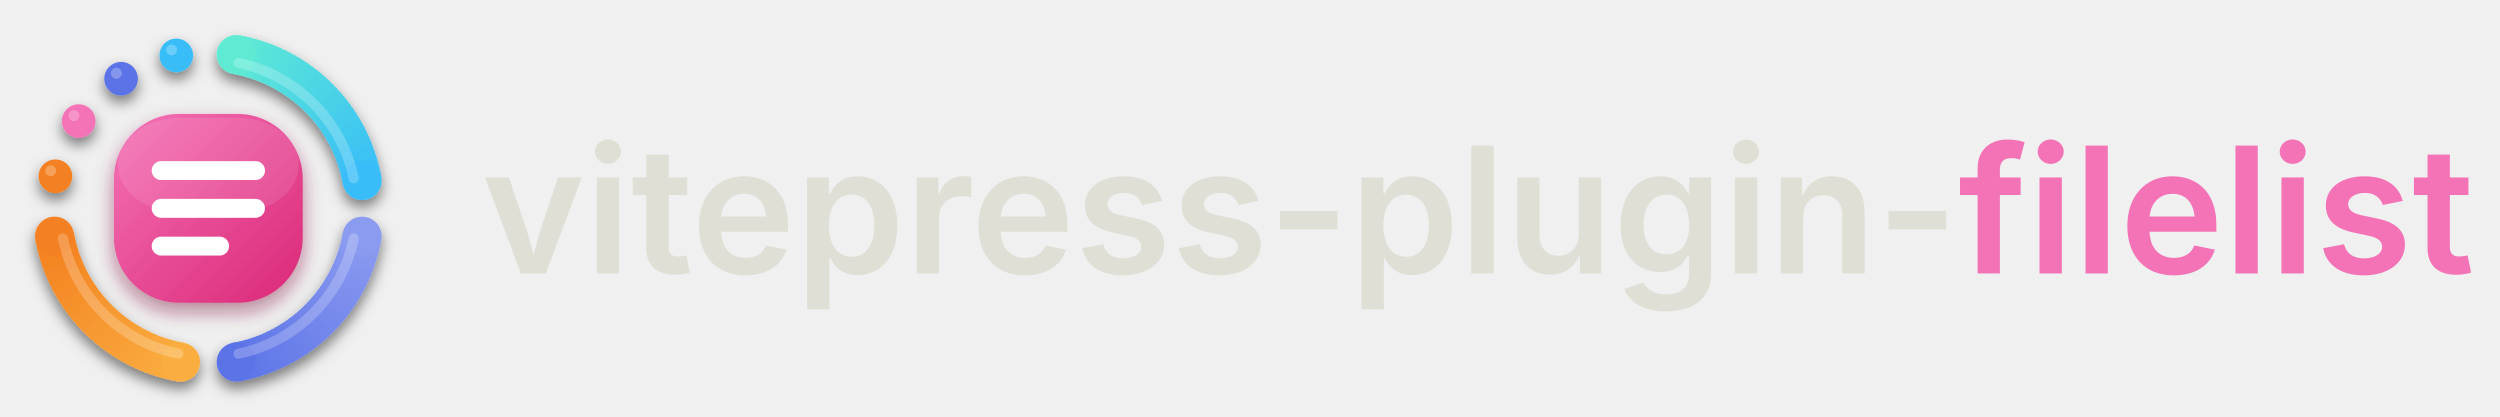
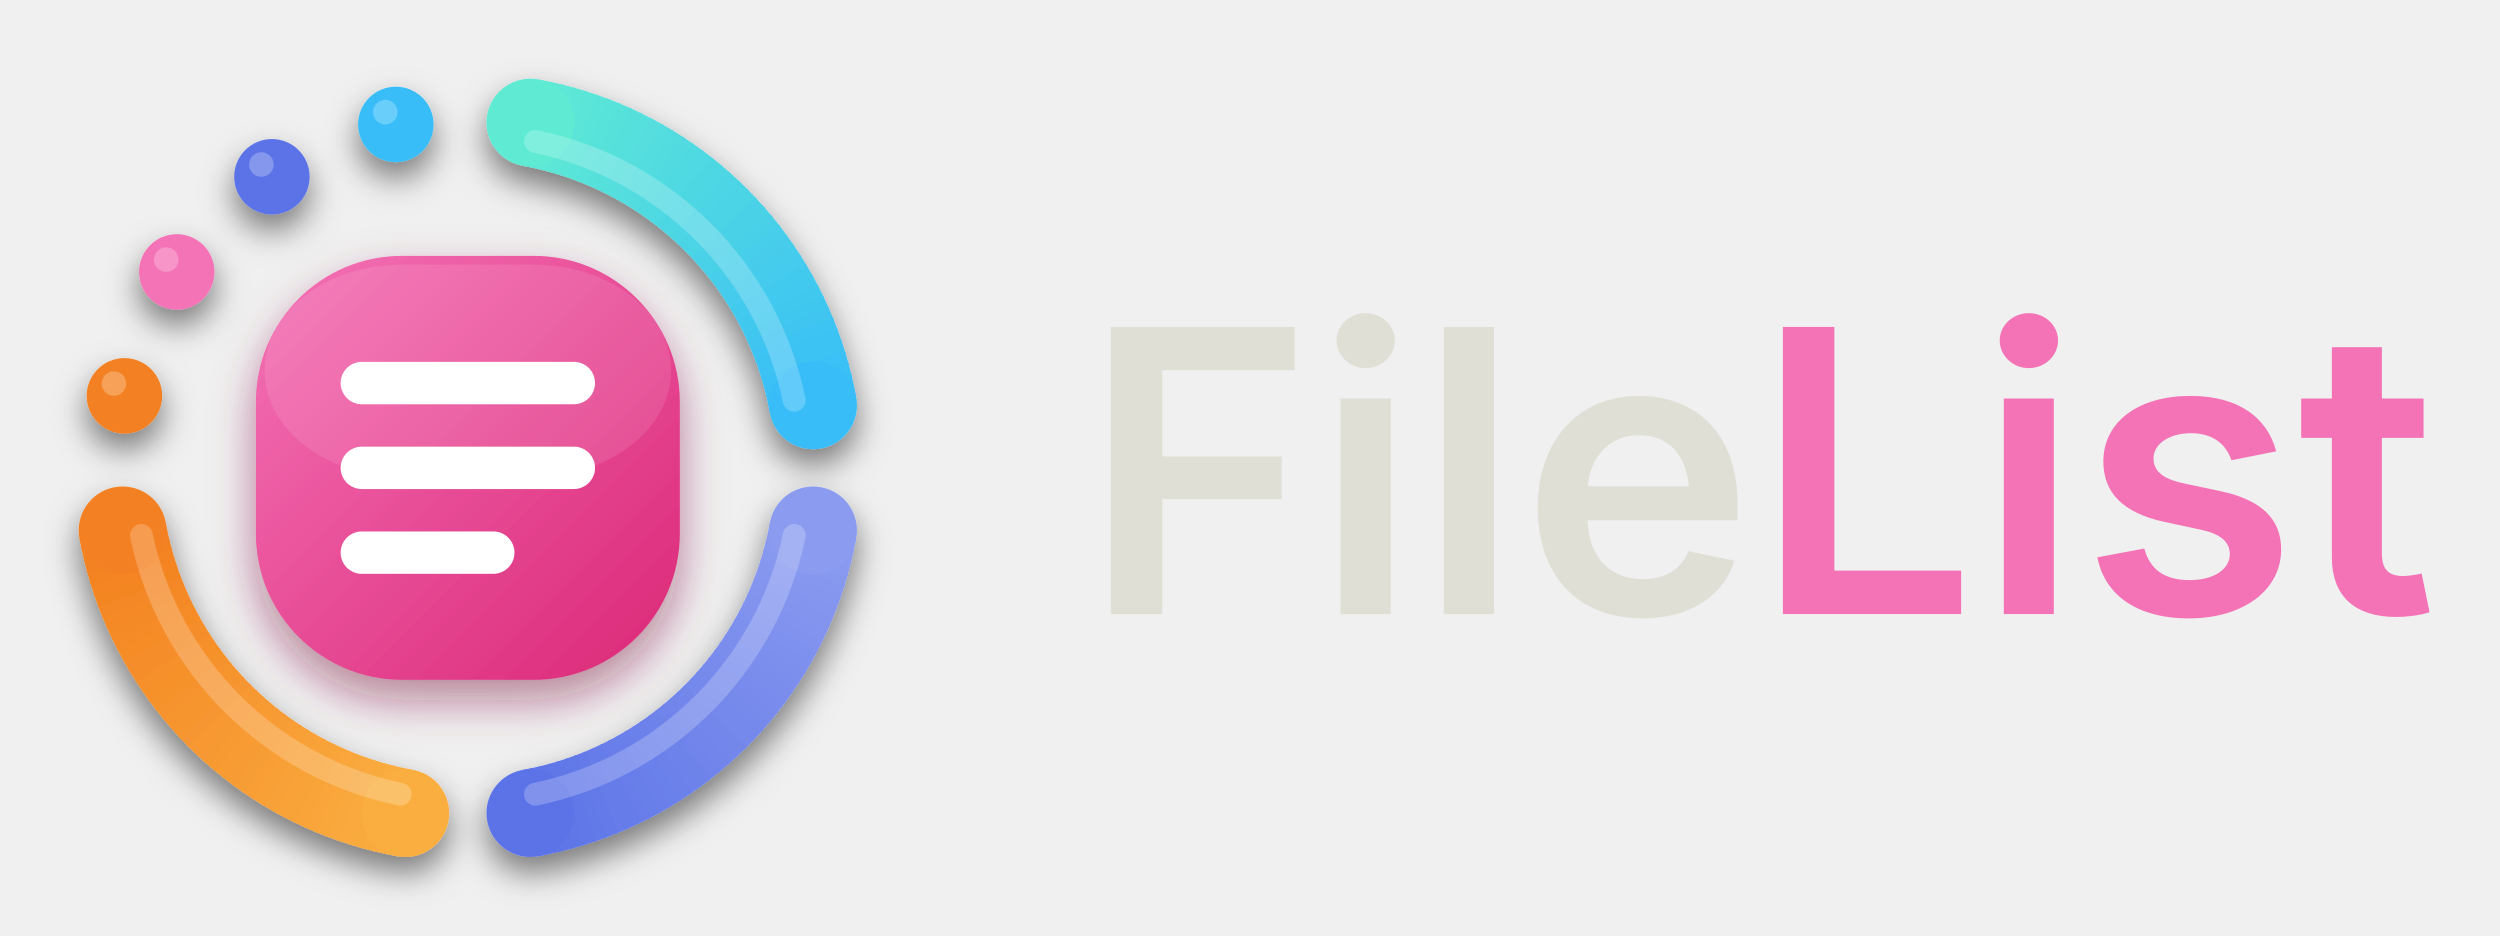
- <svg xmlns="http://www.w3.org/2000/svg" viewBox="0 0 384 64" width="768" height="128">
+ <svg xmlns="http://www.w3.org/2000/svg" viewBox="0 0 171 64" width="342" height="128">
  <svg x="0" y="0" width="64" height="64" viewBox="0 0 64 64">
    <defs>
      <filter id="wdrs" x="-20%" y="-20%" width="140%" height="140%">
        <feDropShadow dx="0" dy="1.1" stdDeviation="1.1" flood-color="#000" flood-opacity="0.5" />
      </filter>
      <linearGradient id="wdc" x1="0" y1="0" x2="1" y2="1">
        <stop offset="0" stop-color="#f472b6" />
        <stop offset="1" stop-color="#db2777" />
      </linearGradient>
      <filter id="wdcs" x="-30%" y="-30%" width="160%" height="160%">
        <feDropShadow dx="0" dy="1.4" stdDeviation="1.5" flood-color="#831843" flood-opacity="0.5" />
      </filter>
    </defs>
    <g filter="url(#wdrs)">
      <path d="M36.277 8.384A24 24 0 0 1 37.155 8.560" stroke="#5ee9d4" stroke-width="6" fill="none" />
      <path d="M36.991 8.525A24 24 0 0 1 37.863 8.727" stroke="#5de8d5" stroke-width="6" fill="none" />
      <path d="M37.700 8.687A24 24 0 0 1 38.565 8.915" stroke="#5ce7d6" stroke-width="6" fill="none" />
      <path d="M38.404 8.870A24 24 0 0 1 39.262 9.125" stroke="#5be6d7" stroke-width="6" fill="none" />
      <path d="M39.102 9.075A24 24 0 0 1 39.952 9.356" stroke="#5ae5d8" stroke-width="6" fill="none" />
      <path d="M39.793 9.301A24 24 0 0 1 40.634 9.607" stroke="#59e4d9" stroke-width="6" fill="none" />
      <path d="M40.478 9.547A24 24 0 0 1 41.309 9.879" stroke="#58e3da" stroke-width="6" fill="none" />
      <path d="M41.154 9.814A24 24 0 0 1 41.975 10.171" stroke="#57e2db" stroke-width="6" fill="none" />
      <path d="M41.823 10.102A24 24 0 0 1 42.632 10.484" stroke="#56e0dc" stroke-width="6" fill="none" />
      <path d="M42.482 10.410A24 24 0 0 1 43.279 10.816" stroke="#55dfdd" stroke-width="6" fill="none" />
      <path d="M43.131 10.737A24 24 0 0 1 43.916 11.167" stroke="#54dedd" stroke-width="6" fill="none" />
      <path d="M43.771 11.085A24 24 0 0 1 44.542 11.538" stroke="#53ddde" stroke-width="6" fill="none" />
      <path d="M44.399 11.451A24 24 0 0 1 45.157 11.928" stroke="#52dcdf" stroke-width="6" fill="none" />
      <path d="M45.016 11.836A24 24 0 0 1 45.759 12.335" stroke="#51dbe0" stroke-width="6" fill="none" />
      <path d="M45.621 12.240A24 24 0 0 1 46.349 12.761" stroke="#50dae1" stroke-width="6" fill="none" />
      <path d="M46.214 12.662A24 24 0 0 1 46.925 13.205" stroke="#4fd9e2" stroke-width="6" fill="none" />
      <path d="M46.793 13.101A24 24 0 0 1 47.488 13.666" stroke="#4ed7e3" stroke-width="6" fill="none" />
      <path d="M47.359 13.558A24 24 0 0 1 48.036 14.144" stroke="#4dd6e4" stroke-width="6" fill="none" />
      <path d="M47.911 14.032A24 24 0 0 1 48.570 14.638" stroke="#4cd5e5" stroke-width="6" fill="none" />
      <path d="M48.448 14.523A24 24 0 0 1 49.089 15.148" stroke="#4bd4e6" stroke-width="6" fill="none" />
      <path d="M48.971 15.029A24 24 0 0 1 49.591 15.674" stroke="#4bd3e6" stroke-width="6" fill="none" />
      <path d="M49.477 15.552A24 24 0 0 1 50.078 16.215" stroke="#4ad2e7" stroke-width="6" fill="none" />
      <path d="M49.968 16.089A24 24 0 0 1 50.548 16.770" stroke="#49d1e8" stroke-width="6" fill="none" />
      <path d="M50.442 16.641A24 24 0 0 1 51.001 17.339" stroke="#48d0e9" stroke-width="6" fill="none" />
      <path d="M50.899 17.207A24 24 0 0 1 51.437 17.922" stroke="#47ceea" stroke-width="6" fill="none" />
      <path d="M51.338 17.786A24 24 0 0 1 51.855 18.517" stroke="#46cdeb" stroke-width="6" fill="none" />
      <path d="M51.760 18.379A24 24 0 0 1 52.254 19.125" stroke="#45ccec" stroke-width="6" fill="none" />
      <path d="M52.164 18.984A24 24 0 0 1 52.635 19.745" stroke="#44cbed" stroke-width="6" fill="none" />
      <path d="M52.549 19.601A24 24 0 0 1 52.997 20.376" stroke="#43caee" stroke-width="6" fill="none" />
      <path d="M52.915 20.229A24 24 0 0 1 53.340 21.017" stroke="#42c9ef" stroke-width="6" fill="none" />
      <path d="M53.263 20.869A24 24 0 0 1 53.663 21.669" stroke="#41c8ef" stroke-width="6" fill="none" />
      <path d="M53.590 21.518A24 24 0 0 1 53.966 22.331" stroke="#40c7f0" stroke-width="6" fill="none" />
      <path d="M53.898 22.177A24 24 0 0 1 54.249 23.001" stroke="#3fc5f1" stroke-width="6" fill="none" />
      <path d="M54.186 22.846A24 24 0 0 1 54.511 23.679" stroke="#3ec4f2" stroke-width="6" fill="none" />
      <path d="M54.453 23.522A24 24 0 0 1 54.753 24.365" stroke="#3dc3f3" stroke-width="6" fill="none" />
      <path d="M54.699 24.207A24 24 0 0 1 54.974 25.058" stroke="#3cc2f4" stroke-width="6" fill="none" />
      <path d="M54.925 24.898A24 24 0 0 1 55.174 25.758" stroke="#3bc1f5" stroke-width="6" fill="none" />
      <path d="M55.130 25.596A24 24 0 0 1 55.353 26.463" stroke="#3ac0f6" stroke-width="6" fill="none" />
      <path d="M55.313 26.300A24 24 0 0 1 55.510 27.173" stroke="#39bff7" stroke-width="6" fill="none" />
      <path d="M55.475 27.009A24 24 0 0 1 55.616 27.723" stroke="#38bef8" stroke-width="6" fill="none" />
      <circle cx="36.277" cy="8.384" r="3.0" fill="#5eead4" />
      <circle cx="55.616" cy="27.723" r="3.0" fill="#38bdf8" />
      <path d="M36.623 9.674A22.8 22.8 0 0 1 54.326 27.377" stroke="#fff" stroke-opacity="0.22" stroke-width="1.56" stroke-linecap="round" fill="none" />
      <path d="M55.616 36.277A24 24 0 0 1 55.440 37.155" stroke="#8a9bf0" stroke-width="6" fill="none" />
      <path d="M55.475 36.991A24 24 0 0 1 55.273 37.863" stroke="#899af0" stroke-width="6" fill="none" />
      <path d="M55.313 37.700A24 24 0 0 1 55.085 38.565" stroke="#8899ef" stroke-width="6" fill="none" />
      <path d="M55.130 38.404A24 24 0 0 1 54.875 39.262" stroke="#8798ef" stroke-width="6" fill="none" />
      <path d="M54.925 39.102A24 24 0 0 1 54.644 39.952" stroke="#8697ef" stroke-width="6" fill="none" />
      <path d="M54.699 39.793A24 24 0 0 1 54.393 40.634" stroke="#8596ef" stroke-width="6" fill="none" />
      <path d="M54.453 40.478A24 24 0 0 1 54.121 41.309" stroke="#8395ef" stroke-width="6" fill="none" />
      <path d="M54.186 41.154A24 24 0 0 1 53.829 41.975" stroke="#8294ee" stroke-width="6" fill="none" />
      <path d="M53.898 41.823A24 24 0 0 1 53.516 42.632" stroke="#8193ee" stroke-width="6" fill="none" />
      <path d="M53.590 42.482A24 24 0 0 1 53.184 43.279" stroke="#8092ee" stroke-width="6" fill="none" />
      <path d="M53.263 43.131A24 24 0 0 1 52.833 43.916" stroke="#7f91ee" stroke-width="6" fill="none" />
      <path d="M52.915 43.771A24 24 0 0 1 52.462 44.542" stroke="#7d90ed" stroke-width="6" fill="none" />
      <path d="M52.549 44.399A24 24 0 0 1 52.072 45.157" stroke="#7c8fed" stroke-width="6" fill="none" />
      <path d="M52.164 45.016A24 24 0 0 1 51.665 45.759" stroke="#7b8eed" stroke-width="6" fill="none" />
      <path d="M51.760 45.621A24 24 0 0 1 51.239 46.349" stroke="#7a8ded" stroke-width="6" fill="none" />
      <path d="M51.338 46.214A24 24 0 0 1 50.795 46.925" stroke="#798ced" stroke-width="6" fill="none" />
      <path d="M50.899 46.793A24 24 0 0 1 50.334 47.488" stroke="#788bec" stroke-width="6" fill="none" />
      <path d="M50.442 47.359A24 24 0 0 1 49.856 48.036" stroke="#768aec" stroke-width="6" fill="none" />
      <path d="M49.968 47.911A24 24 0 0 1 49.362 48.570" stroke="#7589ec" stroke-width="6" fill="none" />
      <path d="M49.477 48.448A24 24 0 0 1 48.852 49.089" stroke="#7488ec" stroke-width="6" fill="none" />
      <path d="M48.971 48.971A24 24 0 0 1 48.326 49.591" stroke="#7387eb" stroke-width="6" fill="none" />
      <path d="M48.448 49.477A24 24 0 0 1 47.785 50.078" stroke="#7286eb" stroke-width="6" fill="none" />
      <path d="M47.911 49.968A24 24 0 0 1 47.230 50.548" stroke="#7185eb" stroke-width="6" fill="none" />
      <path d="M47.359 50.442A24 24 0 0 1 46.661 51.001" stroke="#6f84eb" stroke-width="6" fill="none" />
      <path d="M46.793 50.899A24 24 0 0 1 46.078 51.437" stroke="#6e83ea" stroke-width="6" fill="none" />
      <path d="M46.214 51.338A24 24 0 0 1 45.483 51.855" stroke="#6d82ea" stroke-width="6" fill="none" />
      <path d="M45.621 51.760A24 24 0 0 1 44.875 52.254" stroke="#6c81ea" stroke-width="6" fill="none" />
      <path d="M45.016 52.164A24 24 0 0 1 44.255 52.635" stroke="#6b80ea" stroke-width="6" fill="none" />
      <path d="M44.399 52.549A24 24 0 0 1 43.624 52.997" stroke="#6a7fea" stroke-width="6" fill="none" />
      <path d="M43.771 52.915A24 24 0 0 1 42.983 53.340" stroke="#687ee9" stroke-width="6" fill="none" />
      <path d="M43.131 53.263A24 24 0 0 1 42.331 53.663" stroke="#677de9" stroke-width="6" fill="none" />
      <path d="M42.482 53.590A24 24 0 0 1 41.669 53.966" stroke="#667ce9" stroke-width="6" fill="none" />
      <path d="M41.823 53.898A24 24 0 0 1 40.999 54.249" stroke="#657be9" stroke-width="6" fill="none" />
      <path d="M41.154 54.186A24 24 0 0 1 40.321 54.511" stroke="#647ae8" stroke-width="6" fill="none" />
      <path d="M40.478 54.453A24 24 0 0 1 39.635 54.753" stroke="#6279e8" stroke-width="6" fill="none" />
      <path d="M39.793 54.699A24 24 0 0 1 38.942 54.974" stroke="#6178e8" stroke-width="6" fill="none" />
      <path d="M39.102 54.925A24 24 0 0 1 38.242 55.174" stroke="#6077e8" stroke-width="6" fill="none" />
      <path d="M38.404 55.130A24 24 0 0 1 37.537 55.353" stroke="#5f76e8" stroke-width="6" fill="none" />
      <path d="M37.700 55.313A24 24 0 0 1 36.827 55.510" stroke="#5e75e7" stroke-width="6" fill="none" />
      <path d="M36.991 55.475A24 24 0 0 1 36.277 55.616" stroke="#5d74e7" stroke-width="6" fill="none" />
      <circle cx="55.616" cy="36.277" r="3.0" fill="#8b9cf0" />
      <circle cx="36.277" cy="55.616" r="3.0" fill="#5c73e7" />
      <path d="M54.326 36.623A22.8 22.8 0 0 1 36.623 54.326" stroke="#fff" stroke-opacity="0.22" stroke-width="1.56" stroke-linecap="round" fill="none" />
      <path d="M27.723 55.616A24 24 0 0 1 26.845 55.440" stroke="#faad40" stroke-width="6" fill="none" />
      <path d="M27.009 55.475A24 24 0 0 1 26.137 55.273" stroke="#faac3f" stroke-width="6" fill="none" />
      <path d="M26.300 55.313A24 24 0 0 1 25.435 55.085" stroke="#faab3e" stroke-width="6" fill="none" />
      <path d="M25.596 55.130A24 24 0 0 1 24.738 54.875" stroke="#f9aa3d" stroke-width="6" fill="none" />
      <path d="M24.898 54.925A24 24 0 0 1 24.048 54.644" stroke="#f9a93c" stroke-width="6" fill="none" />
      <path d="M24.207 54.699A24 24 0 0 1 23.366 54.393" stroke="#f9a83c" stroke-width="6" fill="none" />
      <path d="M23.522 54.453A24 24 0 0 1 22.691 54.121" stroke="#f9a73b" stroke-width="6" fill="none" />
      <path d="M22.846 54.186A24 24 0 0 1 22.025 53.829" stroke="#f9a53a" stroke-width="6" fill="none" />
      <path d="M22.177 53.898A24 24 0 0 1 21.368 53.516" stroke="#f9a439" stroke-width="6" fill="none" />
      <path d="M21.518 53.590A24 24 0 0 1 20.721 53.184" stroke="#f8a338" stroke-width="6" fill="none" />
      <path d="M20.869 53.263A24 24 0 0 1 20.084 52.833" stroke="#f8a238" stroke-width="6" fill="none" />
      <path d="M20.229 52.915A24 24 0 0 1 19.458 52.462" stroke="#f8a137" stroke-width="6" fill="none" />
      <path d="M19.601 52.549A24 24 0 0 1 18.843 52.072" stroke="#f8a036" stroke-width="6" fill="none" />
      <path d="M18.984 52.164A24 24 0 0 1 18.241 51.665" stroke="#f89e35" stroke-width="6" fill="none" />
      <path d="M18.379 51.760A24 24 0 0 1 17.651 51.239" stroke="#f79d34" stroke-width="6" fill="none" />
      <path d="M17.786 51.338A24 24 0 0 1 17.075 50.795" stroke="#f79c34" stroke-width="6" fill="none" />
      <path d="M17.207 50.899A24 24 0 0 1 16.512 50.334" stroke="#f79b33" stroke-width="6" fill="none" />
      <path d="M16.641 50.442A24 24 0 0 1 15.964 49.856" stroke="#f79a32" stroke-width="6" fill="none" />
      <path d="M16.089 49.968A24 24 0 0 1 15.430 49.362" stroke="#f79931" stroke-width="6" fill="none" />
      <path d="M15.552 49.477A24 24 0 0 1 14.911 48.852" stroke="#f79830" stroke-width="6" fill="none" />
      <path d="M15.029 48.971A24 24 0 0 1 14.409 48.326" stroke="#f69630" stroke-width="6" fill="none" />
      <path d="M14.523 48.448A24 24 0 0 1 13.922 47.785" stroke="#f6952f" stroke-width="6" fill="none" />
      <path d="M14.032 47.911A24 24 0 0 1 13.452 47.230" stroke="#f6942e" stroke-width="6" fill="none" />
      <path d="M13.558 47.359A24 24 0 0 1 12.999 46.661" stroke="#f6932d" stroke-width="6" fill="none" />
      <path d="M13.101 46.793A24 24 0 0 1 12.563 46.078" stroke="#f6922c" stroke-width="6" fill="none" />
      <path d="M12.662 46.214A24 24 0 0 1 12.145 45.483" stroke="#f6912c" stroke-width="6" fill="none" />
      <path d="M12.240 45.621A24 24 0 0 1 11.746 44.875" stroke="#f5902b" stroke-width="6" fill="none" />
      <path d="M11.836 45.016A24 24 0 0 1 11.365 44.255" stroke="#f58e2a" stroke-width="6" fill="none" />
      <path d="M11.451 44.399A24 24 0 0 1 11.003 43.624" stroke="#f58d29" stroke-width="6" fill="none" />
      <path d="M11.085 43.771A24 24 0 0 1 10.660 42.983" stroke="#f58c28" stroke-width="6" fill="none" />
      <path d="M10.737 43.131A24 24 0 0 1 10.337 42.331" stroke="#f58b28" stroke-width="6" fill="none" />
      <path d="M10.410 42.482A24 24 0 0 1 10.034 41.669" stroke="#f48a27" stroke-width="6" fill="none" />
      <path d="M10.102 41.823A24 24 0 0 1 9.751 40.999" stroke="#f48926" stroke-width="6" fill="none" />
      <path d="M9.814 41.154A24 24 0 0 1 9.489 40.321" stroke="#f48725" stroke-width="6" fill="none" />
      <path d="M9.547 40.478A24 24 0 0 1 9.247 39.635" stroke="#f48624" stroke-width="6" fill="none" />
      <path d="M9.301 39.793A24 24 0 0 1 9.026 38.942" stroke="#f48524" stroke-width="6" fill="none" />
      <path d="M9.075 39.102A24 24 0 0 1 8.826 38.242" stroke="#f48423" stroke-width="6" fill="none" />
      <path d="M8.870 38.404A24 24 0 0 1 8.647 37.537" stroke="#f38322" stroke-width="6" fill="none" />
      <path d="M8.687 37.700A24 24 0 0 1 8.490 36.827" stroke="#f38221" stroke-width="6" fill="none" />
      <path d="M8.525 36.991A24 24 0 0 1 8.384 36.277" stroke="#f38120" stroke-width="6" fill="none" />
      <circle cx="27.723" cy="55.616" r="3.0" fill="#faae40" />
      <circle cx="8.384" cy="36.277" r="3.0" fill="#f38020" />
      <path d="M27.377 54.326A22.8 22.8 0 0 1 9.674 36.623" stroke="#fff" stroke-opacity="0.22" stroke-width="1.56" stroke-linecap="round" fill="none" />
      <circle cx="8.511" cy="27.075" r="2.58" fill="#f38020" />
      <circle cx="7.791" cy="26.235" r="0.84" fill="#fff" fill-opacity="0.25" />
      <circle cx="12.091" cy="18.598" r="2.58" fill="#f472b6" />
      <circle cx="11.371" cy="17.758" r="0.84" fill="#fff" fill-opacity="0.25" />
      <circle cx="18.598" cy="12.091" r="2.58" fill="#5c73e7" />
      <circle cx="17.878" cy="11.251" r="0.84" fill="#fff" fill-opacity="0.25" />
      <circle cx="27.075" cy="8.511" r="2.58" fill="#38bdf8" />
      <circle cx="26.355" cy="7.671" r="0.84" fill="#fff" fill-opacity="0.25" />
    </g>
    <rect x="17.5" y="17.5" width="29" height="29" rx="10" fill="url(#wdc)" filter="url(#wdcs)" />
    <rect x="18.1" y="18.1" width="27.8" height="14.5" rx="9.4" fill="#fff" fill-opacity="0.10" />
    <path d="M24.75 26.20h14.50M24.75 32h14.50M24.75 37.80h8.99" stroke="#fff" stroke-width="2.90" stroke-linecap="round" />
  </svg>
-   <path d="M80.00 42.00H83.83L89.35 27.26H85.71L83.03 35.28C82.60 36.58 82.28 37.90 81.96 39.23C81.63 37.89 81.30 36.58 80.87 35.28L78.18 27.26H74.51ZM91.67 42.00H95.09V27.26H91.67ZM93.38 25.18C94.47 25.18 95.38 24.33 95.38 23.29C95.38 22.25 94.47 21.42 93.38 21.42C92.29 21.42 91.39 22.25 91.39 23.29C91.39 24.33 92.29 25.18 93.38 25.18ZM105.55 27.26H102.70V23.75H99.27V27.26H97.18V29.95H99.27V38.14C99.27 40.75 100.84 42.20 103.66 42.20C104.39 42.20 105.21 42.11 105.96 41.88L105.42 39.23C105.09 39.31 104.48 39.40 104.16 39.40C103.12 39.40 102.70 38.92 102.70 37.85V29.95H105.55ZM114.51 42.30C117.80 42.30 120.09 40.73 120.80 38.35L117.65 37.70C117.19 38.95 116.06 39.61 114.55 39.61C112.35 39.61 110.86 38.22 110.77 35.59H121.03V34.51C121.03 29.34 117.89 27.08 114.29 27.08C110.07 27.08 107.35 30.19 107.35 34.72C107.35 39.34 110.07 42.30 114.51 42.30ZM110.78 33.26C110.94 31.29 112.21 29.77 114.30 29.77C116.35 29.77 117.49 31.15 117.69 33.26ZM123.97 47.51H127.39V39.67H127.54C128.07 40.73 129.21 42.26 131.74 42.26C135.24 42.26 137.83 39.50 137.83 34.66C137.83 29.75 135.16 27.08 131.76 27.08C129.13 27.08 128.05 28.66 127.54 29.70H127.31V27.26H123.97ZM130.82 39.44C128.58 39.44 127.33 37.52 127.33 34.64C127.33 31.77 128.55 29.90 130.82 29.90C133.14 29.90 134.31 31.90 134.31 34.64C134.31 37.41 133.12 39.44 130.82 39.44ZM140.81 42.00H144.24V33.33C144.24 31.45 145.65 30.13 147.56 30.13C148.17 30.13 148.90 30.23 149.19 30.31V27.16C148.86 27.10 148.32 27.06 147.93 27.06C146.25 27.06 144.82 28.03 144.29 29.73H144.14V27.26H140.81ZM157.45 42.30C160.73 42.30 163.03 40.73 163.74 38.35L160.59 37.70C160.13 38.95 158.99 39.61 157.49 39.61C155.29 39.61 153.80 38.22 153.71 35.59H163.96V34.51C163.96 29.34 160.83 27.08 157.23 27.08C153.01 27.08 150.29 30.19 150.29 34.72C150.29 39.34 153.01 42.30 157.45 42.30ZM153.72 33.26C153.88 31.29 155.15 29.77 157.24 29.77C159.28 29.77 160.43 31.15 160.63 33.26ZM172.48 42.30C176.20 42.30 178.81 40.38 178.81 37.58C178.81 35.51 177.48 34.20 174.68 33.60L172.18 33.07C170.68 32.75 170.08 32.20 170.08 31.35C170.08 30.35 171.19 29.63 172.64 29.63C174.22 29.63 175.07 30.45 175.41 31.48L178.47 30.87C177.87 28.59 175.94 27.08 172.60 27.08C169.07 27.08 166.65 28.83 166.65 31.56C166.65 33.72 168.01 35.08 170.79 35.69L173.31 36.23C174.66 36.52 175.30 37.06 175.30 37.91C175.30 38.92 174.23 39.68 172.55 39.68C170.87 39.68 169.84 38.98 169.45 37.52L166.25 38.12C166.76 40.80 169.09 42.30 172.48 42.30ZM187.31 42.30C191.03 42.30 193.64 40.38 193.64 37.58C193.64 35.51 192.31 34.20 189.51 33.60L187.01 33.07C185.51 32.75 184.91 32.20 184.91 31.35C184.91 30.35 186.02 29.63 187.47 29.63C189.05 29.63 189.90 30.45 190.24 31.48L193.30 30.87C192.71 28.59 190.77 27.08 187.43 27.08C183.90 27.08 181.49 28.83 181.49 31.56C181.49 33.72 182.84 35.08 185.63 35.69L188.14 36.23C189.49 36.52 190.13 37.06 190.13 37.91C190.13 38.92 189.07 39.68 187.38 39.68C185.70 39.68 184.68 38.98 184.28 37.52L181.08 38.12C181.59 40.80 183.92 42.30 187.31 42.30ZM205.44 32.40H196.61V35.24H205.44ZM209.13 47.51H212.56V39.67H212.70C213.23 40.73 214.38 42.26 216.91 42.26C220.40 42.26 223.00 39.50 223.00 34.66C223.00 29.75 220.32 27.08 216.92 27.08C214.30 27.08 213.22 28.66 212.70 29.70H212.48V27.26H209.13ZM215.99 39.44C213.75 39.44 212.49 37.52 212.49 34.64C212.49 31.77 213.72 29.90 215.99 29.90C218.31 29.90 219.48 31.90 219.48 34.64C219.48 37.41 218.28 39.44 215.99 39.44ZM229.41 22.36H225.98V42.00H229.41ZM238.10 42.18C240.23 42.18 241.77 41.16 242.66 39.05L242.68 42.00H245.94V27.26H242.50V35.90C242.50 38.03 241.18 39.27 239.36 39.27C237.57 39.27 236.47 38.08 236.47 36.11V27.26H233.05V36.63C233.05 40.18 235.06 42.18 238.10 42.18ZM255.93 47.83C259.90 47.83 262.83 45.98 262.83 42.04V27.26H259.47V29.70H259.28C258.75 28.66 257.63 27.08 255.02 27.08C251.62 27.08 248.93 29.75 248.93 34.59C248.93 39.39 251.61 41.78 255.00 41.78C257.54 41.78 258.62 40.43 259.15 39.36H259.44V42.15C259.44 44.25 258.04 45.22 255.92 45.22C253.77 45.22 252.86 44.20 252.40 43.37L249.50 44.41C250.24 46.36 252.39 47.83 255.93 47.83ZM255.96 39.07C253.67 39.07 252.44 37.28 252.44 34.56C252.44 31.89 253.64 29.90 255.96 29.90C258.23 29.90 259.45 31.77 259.45 34.56C259.45 37.39 258.20 39.07 255.96 39.07ZM266.47 42.00H269.90V27.26H266.47ZM268.18 25.18C269.28 25.18 270.19 24.33 270.19 23.29C270.19 22.25 269.28 21.42 268.18 21.42C267.09 21.42 266.19 22.25 266.19 23.29C266.19 24.33 267.09 25.18 268.18 25.18ZM276.96 33.36C276.96 31.23 278.28 29.99 280.11 29.99C281.91 29.99 282.99 31.18 282.99 33.15V42.00H286.41V32.63C286.41 29.08 284.41 27.08 281.38 27.08C279.22 27.08 277.69 28.13 276.82 30.20L276.78 27.26H273.53V42.00H276.96ZM298.93 32.40H290.09V35.24H298.93Z" fill="#dfdfd6" />
-   <path d="M310.37 27.26H307.18V26.11C307.18 24.95 307.68 24.29 308.97 24.29C309.54 24.29 309.99 24.41 310.28 24.51L310.98 21.84C310.53 21.68 309.55 21.43 308.34 21.43C305.81 21.43 303.76 22.91 303.76 25.85V27.26H301.06V29.95H303.76V42.00H307.18V29.95H310.37ZM313.27 42.00H316.70V27.26H313.27ZM314.98 25.18C316.08 25.18 316.99 24.33 316.99 23.29C316.99 22.25 316.08 21.42 314.98 21.42C313.89 21.42 312.99 22.25 312.99 23.29C312.99 24.33 313.89 25.18 314.98 25.18ZM323.76 22.36H320.34V42.00H323.76ZM333.91 42.30C337.20 42.30 339.49 40.73 340.20 38.35L337.05 37.70C336.59 38.95 335.46 39.61 333.95 39.61C331.75 39.61 330.26 38.22 330.17 35.59H340.43V34.51C340.43 29.34 337.29 27.08 333.69 27.08C329.47 27.08 326.76 30.19 326.76 34.72C326.76 39.34 329.47 42.30 333.91 42.30ZM330.18 33.26C330.34 31.29 331.61 29.77 333.70 29.77C335.75 29.77 336.89 31.15 337.09 33.26ZM346.79 22.36H343.37V42.00H346.79ZM350.43 42.00H353.86V27.26H350.43ZM352.15 25.18C353.24 25.18 354.15 24.33 354.15 23.29C354.15 22.25 353.24 21.42 352.15 21.42C351.05 21.42 350.16 22.25 350.16 23.29C350.16 24.33 351.05 25.18 352.15 25.18ZM363.08 42.30C366.79 42.30 369.40 40.38 369.40 37.58C369.40 35.51 368.07 34.20 365.28 33.60L362.77 33.07C361.27 32.75 360.68 32.20 360.68 31.35C360.68 30.35 361.78 29.63 363.23 29.63C364.82 29.63 365.66 30.45 366.00 31.48L369.06 30.87C368.47 28.59 366.53 27.08 363.20 27.08C359.66 27.08 357.25 28.83 357.25 31.56C357.25 33.72 358.61 35.08 361.39 35.69L363.91 36.23C365.25 36.52 365.90 37.06 365.90 37.91C365.90 38.92 364.83 39.68 363.14 39.68C361.47 39.68 360.44 38.98 360.04 37.52L356.84 38.12C357.35 40.80 359.69 42.30 363.08 42.30ZM379.15 27.26H376.30V23.75H372.87V27.26H370.78V29.95H372.87V38.14C372.87 40.75 374.44 42.20 377.26 42.20C377.99 42.20 378.80 42.11 379.56 41.88L379.02 39.23C378.69 39.31 378.08 39.40 377.76 39.40C376.72 39.40 376.30 38.92 376.30 37.85V29.95H379.15Z" fill="#f472b6" />
+   <path d="M75.98 42.00H79.50V34.14H87.67V31.22H79.50V25.32H88.55V22.36H75.98ZM91.69 42.00H95.12V27.26H91.69ZM93.41 25.18C94.50 25.18 95.41 24.33 95.41 23.29C95.41 22.25 94.50 21.42 93.41 21.42C92.31 21.42 91.42 22.25 91.42 23.29C91.42 24.33 92.31 25.18 93.41 25.18ZM102.19 22.36H98.76V42.00H102.19ZM112.34 42.30C115.62 42.30 117.91 40.73 118.63 38.35L115.48 37.70C115.01 38.95 113.88 39.61 112.38 39.61C110.18 39.61 108.69 38.22 108.59 35.59H118.85V34.51C118.85 29.34 115.71 27.08 112.11 27.08C107.90 27.08 105.18 30.19 105.18 34.72C105.18 39.34 107.90 42.30 112.34 42.30ZM108.61 33.26C108.77 31.29 110.03 29.77 112.13 29.77C114.17 29.77 115.32 31.15 115.52 33.26Z" fill="#dfdfd6" />
+   <path d="M121.95 42.00H134.14V39.03H125.47V22.36H121.95ZM137.06 42.00H140.48V27.26H137.06ZM138.77 25.18C139.87 25.18 140.77 24.33 140.77 23.29C140.77 22.25 139.87 21.42 138.77 21.42C137.68 21.42 136.78 22.25 136.78 23.29C136.78 24.33 137.68 25.18 138.77 25.18ZM149.70 42.30C153.42 42.30 156.03 40.38 156.03 37.58C156.03 35.51 154.70 34.20 151.90 33.60L149.40 33.07C147.89 32.75 147.30 32.20 147.30 31.35C147.30 30.35 148.41 29.63 149.86 29.63C151.44 29.63 152.28 30.45 152.63 31.48L155.69 30.87C155.09 28.59 153.15 27.08 149.82 27.08C146.29 27.08 143.87 28.83 143.87 31.56C143.87 33.72 145.23 35.08 148.01 35.69L150.53 36.23C151.88 36.52 152.52 37.06 152.52 37.91C152.52 38.92 151.45 39.68 149.77 39.68C148.09 39.68 147.06 38.98 146.67 37.52L143.46 38.12C143.98 40.80 146.31 42.30 149.70 42.30ZM165.77 27.26H162.92V23.75H159.50V27.26H157.40V29.95H159.50V38.14C159.50 40.75 161.06 42.20 163.89 42.20C164.61 42.20 165.43 42.11 166.18 41.88L165.64 39.23C165.31 39.31 164.70 39.40 164.39 39.40C163.35 39.40 162.92 38.92 162.92 37.85V29.95H165.77Z" fill="#f472b6" />
</svg>
